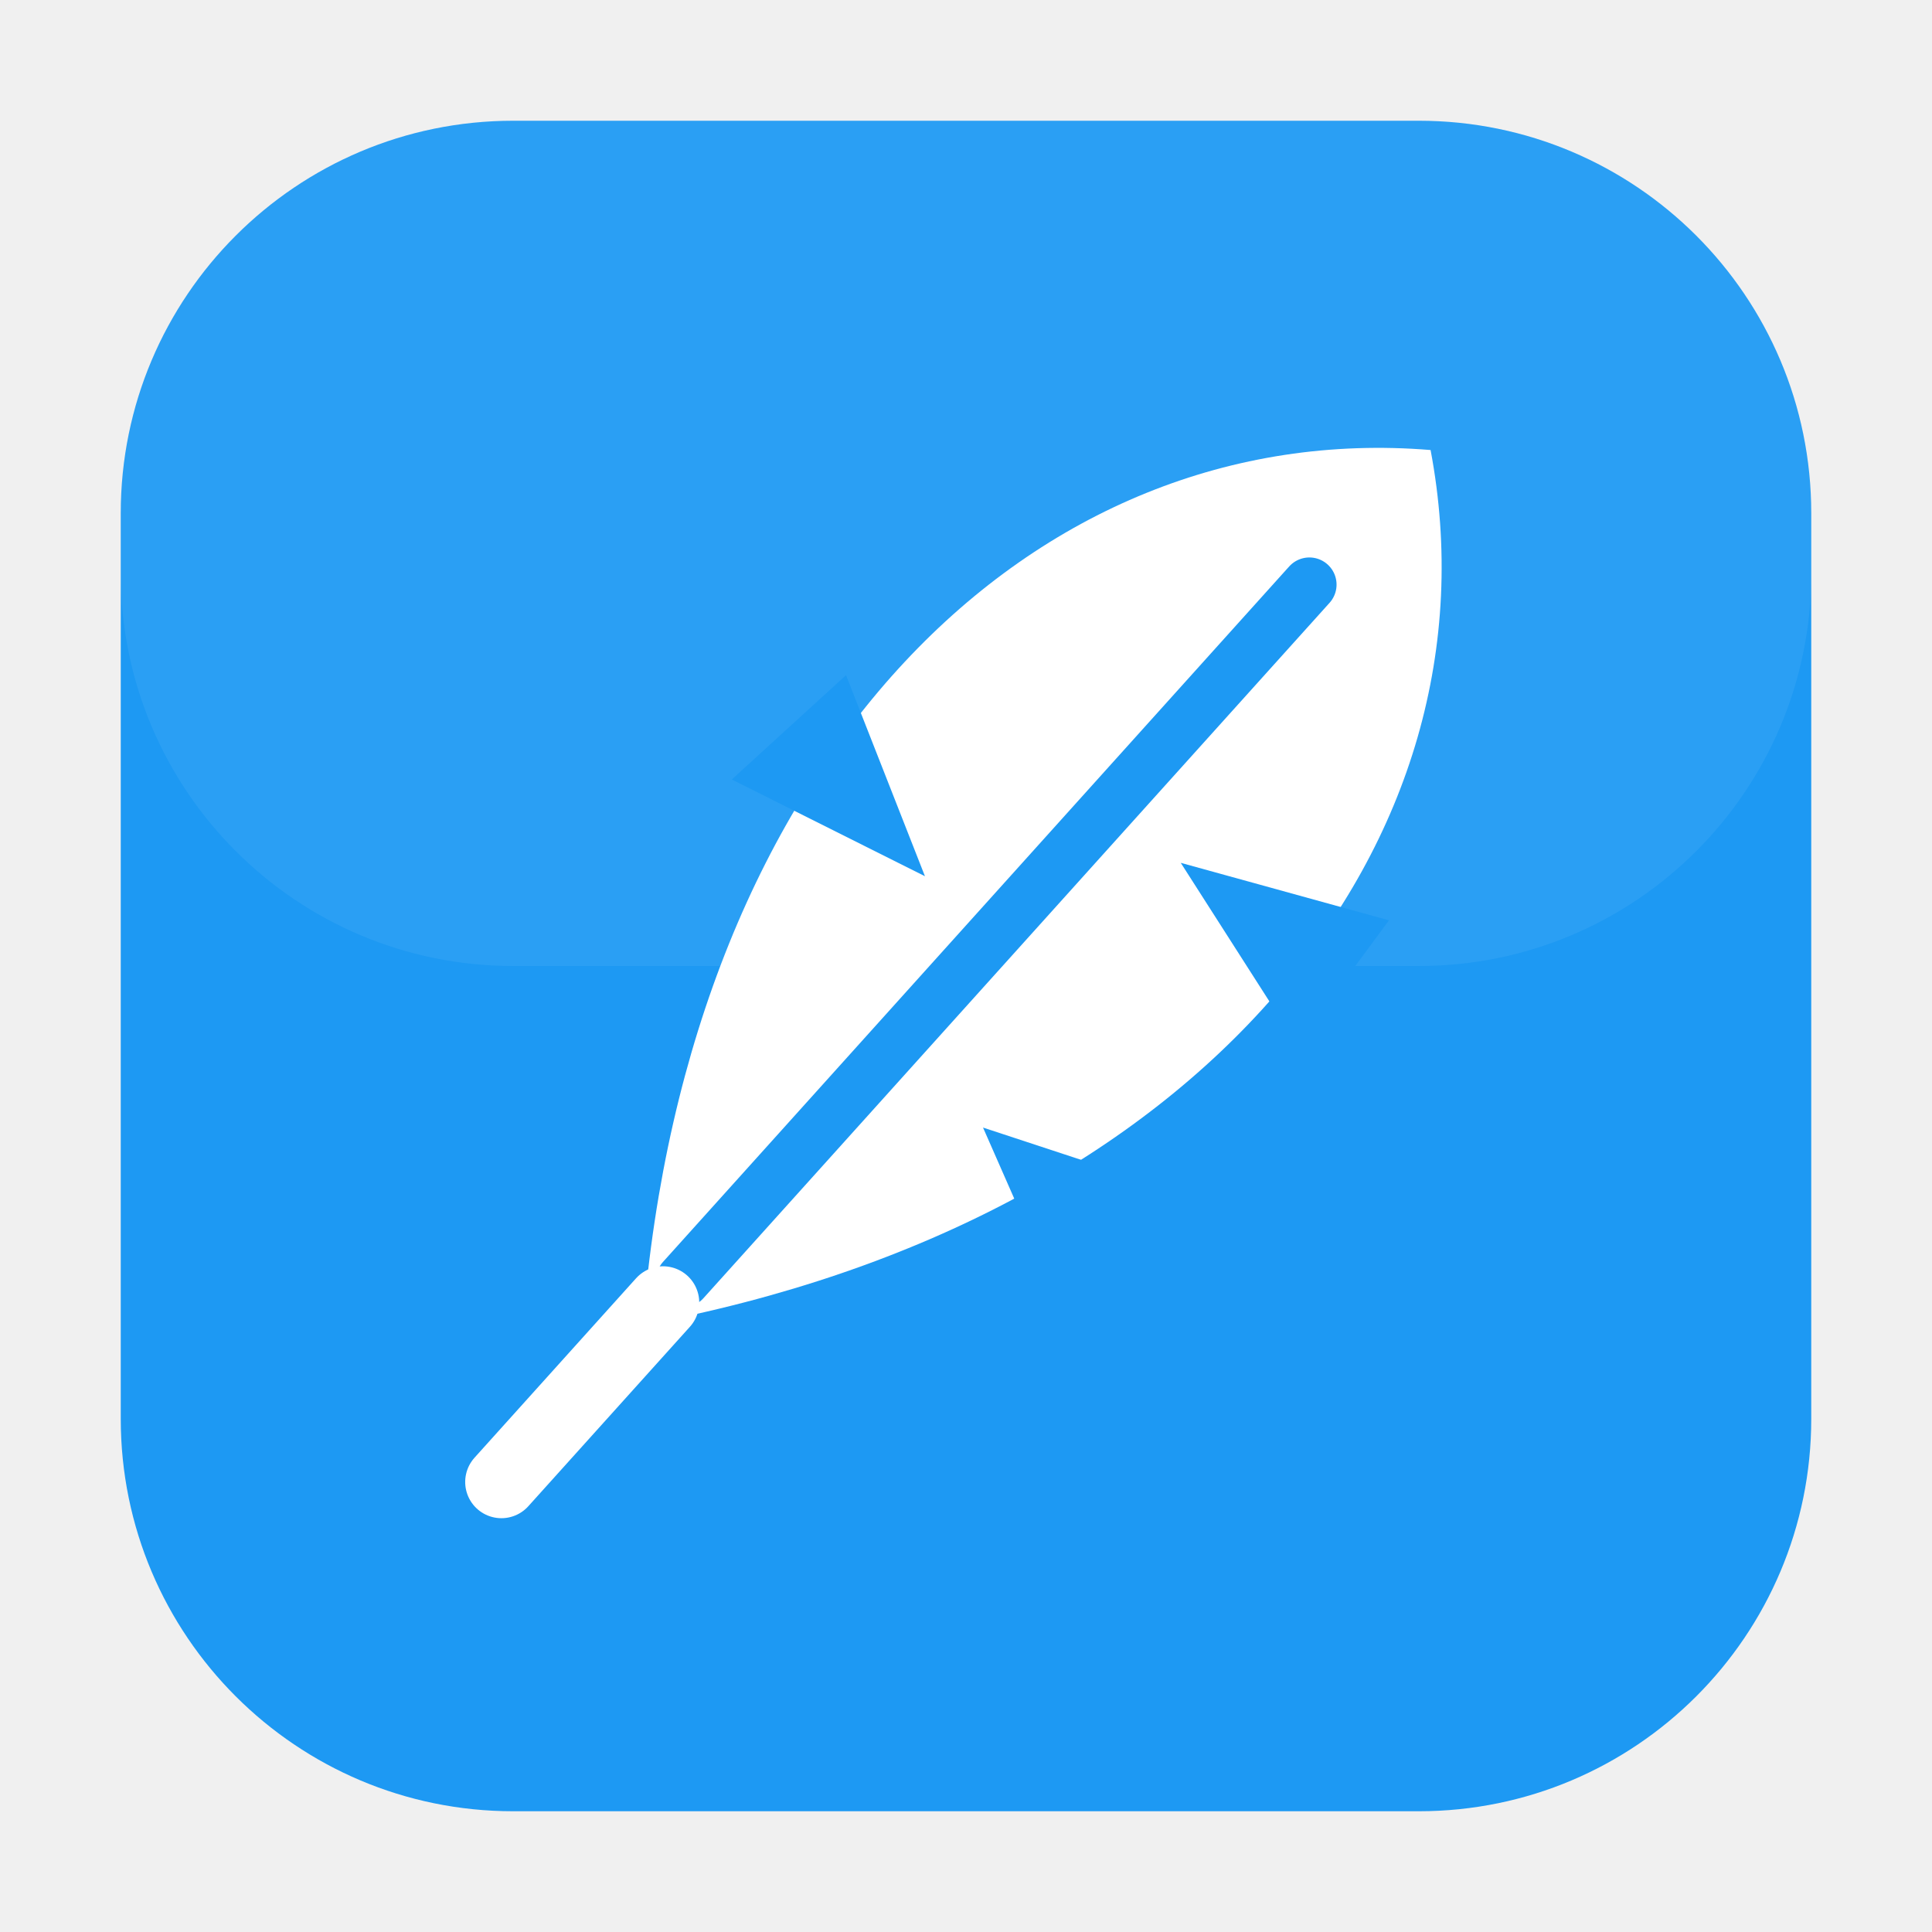
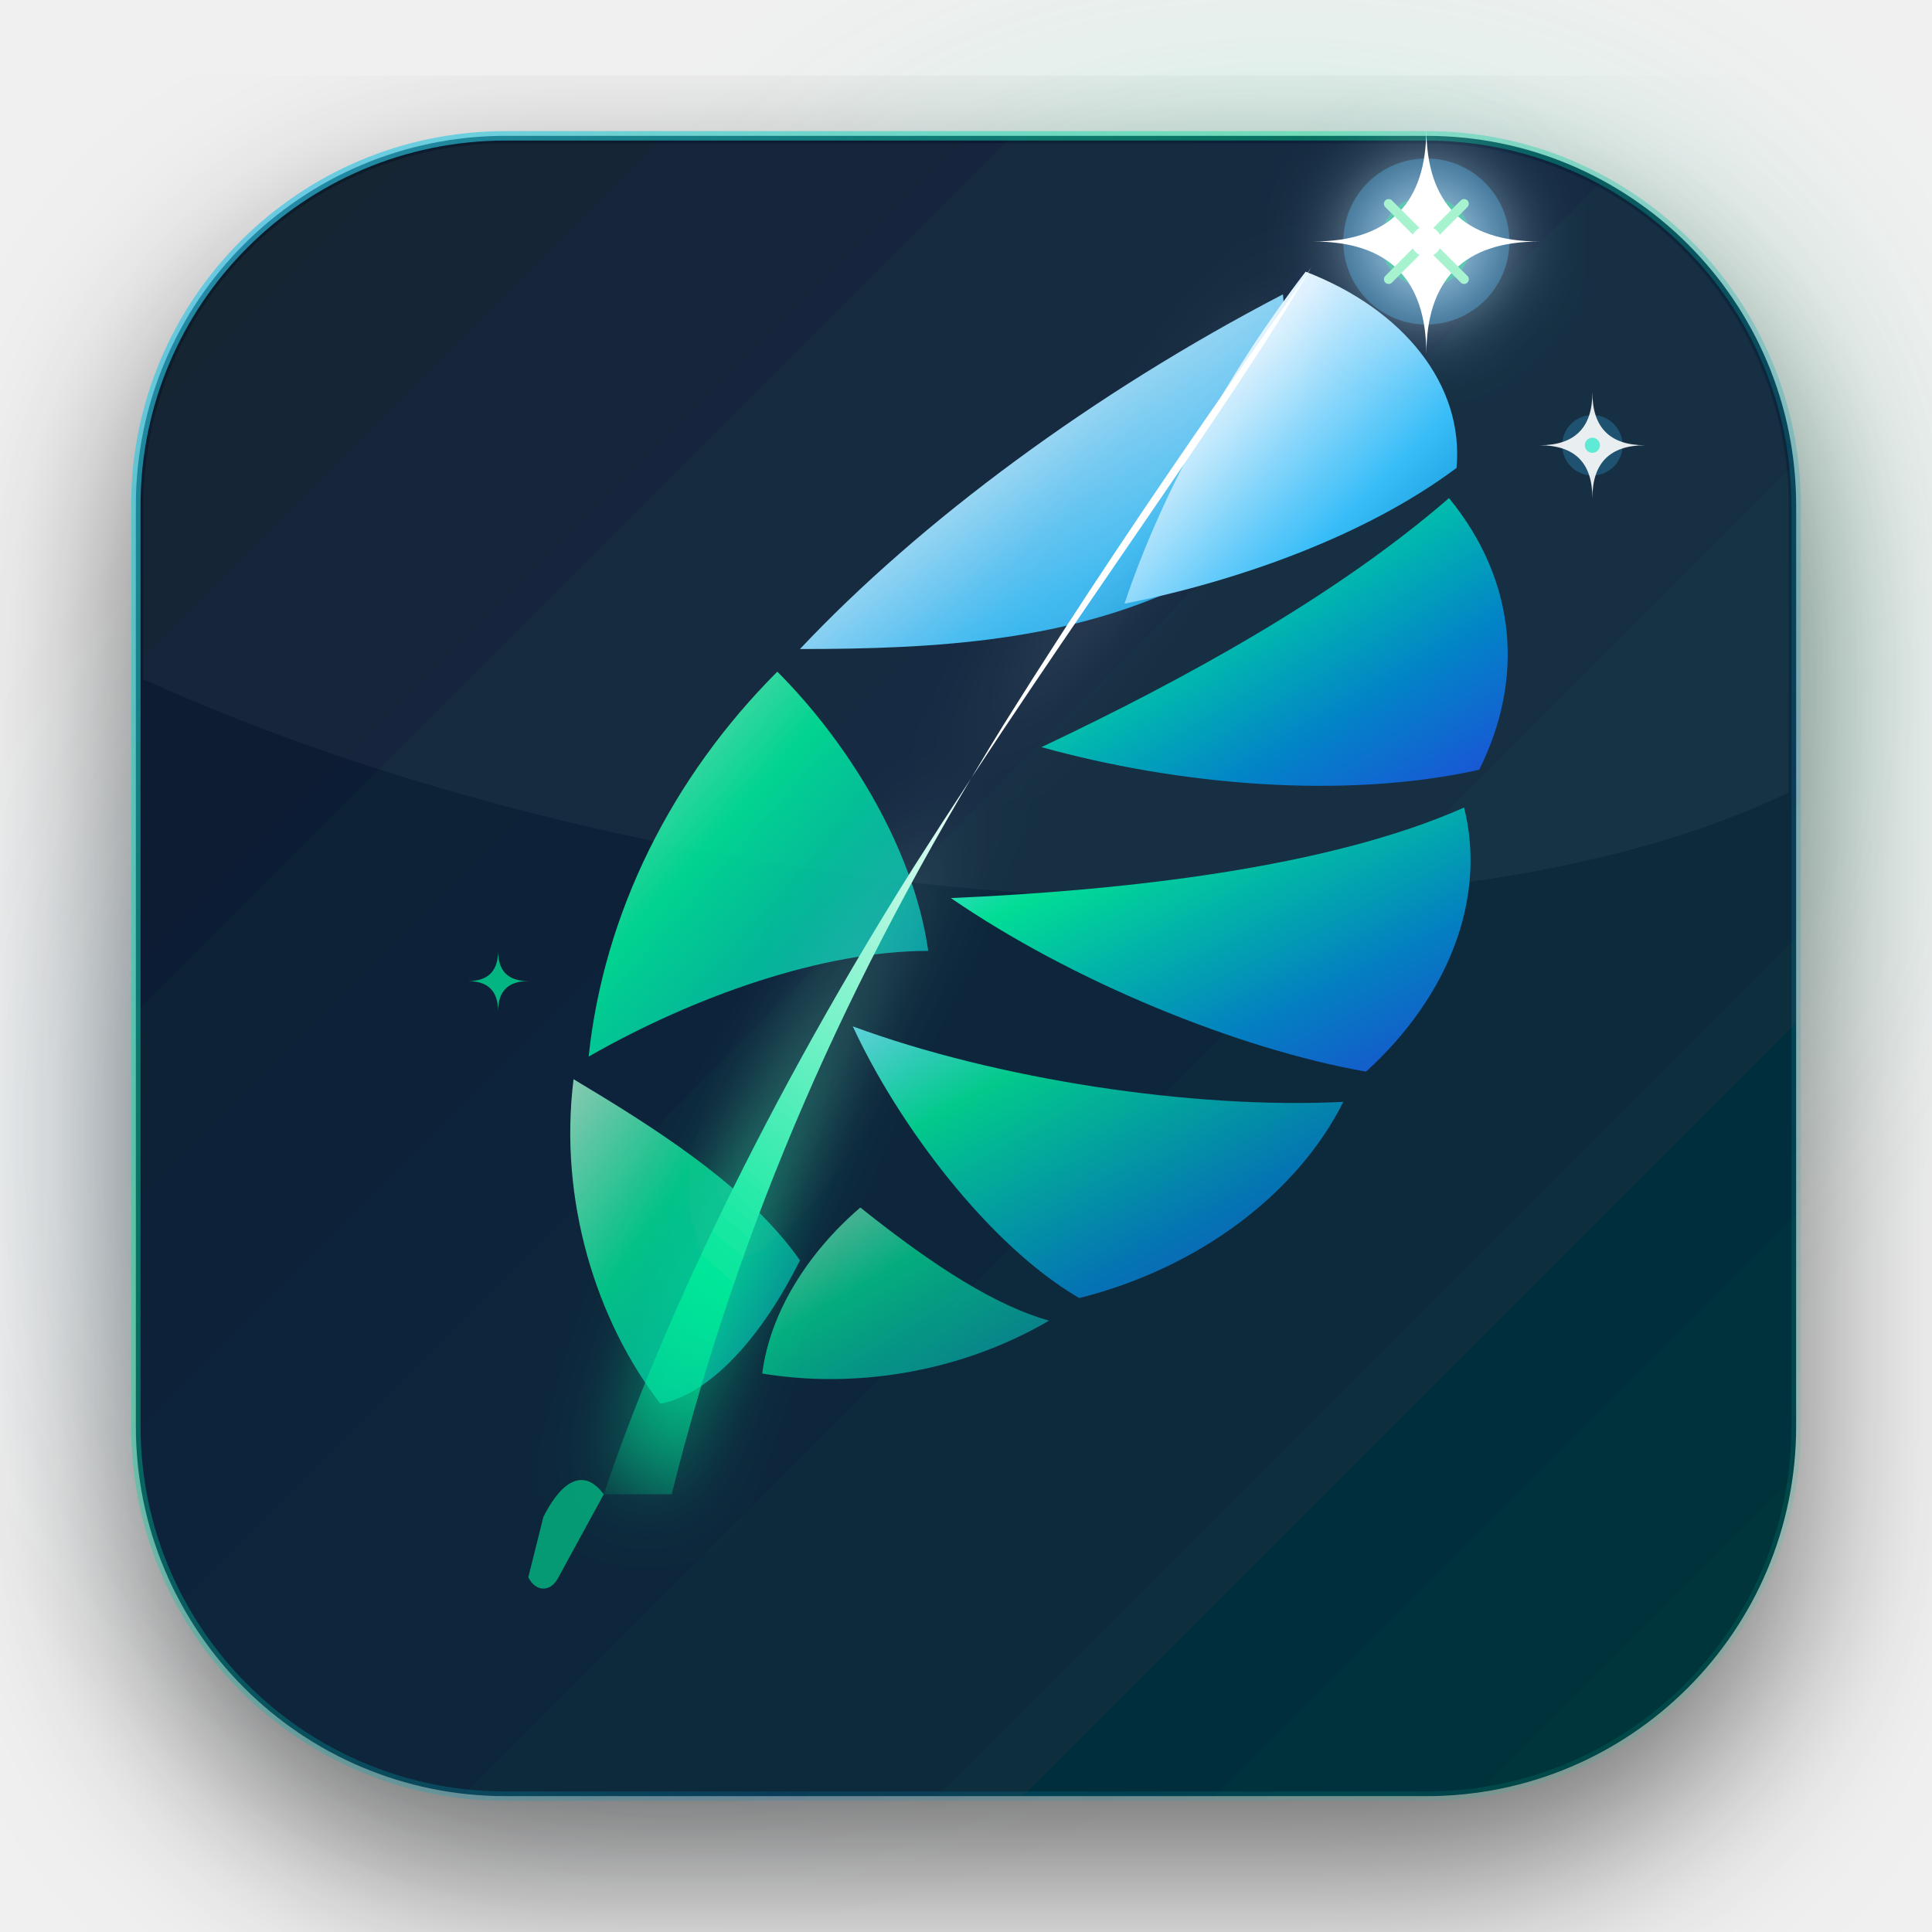
- <svg xmlns="http://www.w3.org/2000/svg" viewBox="0 0 64 64">
-   <rect x="4" y="4" width="56" height="56" rx="13" fill="#1d99f3" />
-   <rect x="4" y="4" width="56" height="28" rx="13" fill="#fff" opacity="0.06" />
-   <g transform="rotate(42 32 32)">
-     <path d="M32 9c10.5 8 11.5 24 0 39C20.5 33 21.5 17 32 9z" fill="#fff" />
-     <path d="M22.6 27.5l6.4 3.2-6.9 1.9zM41.4 21.5l-6.4 3.2 6.9 1.9zM41.9 33l-5.9 2.6 5.1 2.3z" fill="#1d99f3" />
-     <path d="M32 15v31" stroke="#1d99f3" stroke-width="1.8" stroke-linecap="round" />
-     <path d="M32 47v8" stroke="#fff" stroke-width="2.4" stroke-linecap="round" />
+ <svg xmlns="http://www.w3.org/2000/svg" viewBox="0 0 512 512" width="512" height="512">
+   <defs>
+     <linearGradient id="bgGrad" x1="0%" y1="0%" x2="100%" y2="100%">
+       <stop offset="0%" stop-color="#0f1929" />
+       <stop offset="40%" stop-color="#0d233a" />
+       <stop offset="80%" stop-color="#062e3d" />
+       <stop offset="100%" stop-color="#04383a" />
+     </linearGradient>
+     <linearGradient id="squircleStroke" x1="0%" y1="0%" x2="100%" y2="100%">
+       <stop offset="0%" stop-color="#38bdf8" stop-opacity="0.7" />
+       <stop offset="35%" stop-color="#00e699" stop-opacity="0.4" />
+       <stop offset="70%" stop-color="#0284c7" stop-opacity="0.2" />
+       <stop offset="100%" stop-color="#00e699" stop-opacity="0.1" />
+     </linearGradient>
+     <linearGradient id="cyanGrad" x1="0%" y1="0%" x2="100%" y2="100%">
+       <stop offset="0%" stop-color="#67e8f9" />
+       <stop offset="25%" stop-color="#00e699" />
+       <stop offset="70%" stop-color="#0284c7" />
+       <stop offset="100%" stop-color="#1d4ed8" />
+     </linearGradient>
+     <linearGradient id="whiteGrad" x1="0%" y1="0%" x2="100%" y2="100%">
+       <stop offset="0%" stop-color="#ffffff" />
+       <stop offset="30%" stop-color="#e0f2fe" />
+       <stop offset="70%" stop-color="#38bdf8" />
+       <stop offset="100%" stop-color="#0284c7" />
+     </linearGradient>
+     <linearGradient id="leftVaneGrad" x1="0%" y1="0%" x2="100%" y2="100%">
+       <stop offset="0%" stop-color="#a7f3d0" />
+       <stop offset="40%" stop-color="#00e699" />
+       <stop offset="100%" stop-color="#0891b2" />
+     </linearGradient>
+     <linearGradient id="shaftGrad" x1="0%" y1="100%" x2="50%" y2="0%">
+       <stop offset="0%" stop-color="#00e699" stop-opacity="0.1" />
+       <stop offset="20%" stop-color="#00e699" />
+       <stop offset="70%" stop-color="#ffffff" />
+       <stop offset="100%" stop-color="#ffffff" />
+     </linearGradient>
+     <filter id="softGlow" x="-20%" y="-20%" width="140%" height="140%">
+       <feGaussianBlur stdDeviation="10" result="blur" />
+       <feComposite in="SourceGraphic" in2="blur" operator="over" />
+     </filter>
+     <filter id="ambientLight" x="-50%" y="-50%" width="200%" height="200%">
+       <feGaussianBlur stdDeviation="35" result="blur" />
+     </filter>
+     <filter id="cardShadow" x="-15%" y="-15%" width="130%" height="130%">
+       <feDropShadow dx="0" dy="20" stdDeviation="24" flood-color="#000000" flood-opacity="0.55" />
+     </filter>
+   </defs>
+   <circle cx="340" cy="180" r="160" fill="#00e699" opacity="0.15" filter="url(#ambientLight)" />
+   <circle cx="180" cy="300" r="140" fill="#0284c7" opacity="0.20" filter="url(#ambientLight)" />
+   <rect x="36" y="36" width="440" height="440" rx="98" fill="url(#bgGrad)" filter="url(#cardShadow)" />
+   <rect x="36" y="36" width="440" height="440" rx="98" fill="none" stroke="url(#squircleStroke)" stroke-width="2.5" />
+   <path d="M 38,134 C 38,81 81,38 134,38 L 378,38 C 431,38 474,81 474,134 L 474,210 C 370,260 170,240 38,180 Z" fill="#ffffff" opacity="0.04" />
+   <g id="preen-feather">
+     <path d="M 175,372 C 158,350 148,318 152,286 C 172,298 198,314 212,334 C 200,358 186,370 175,372 Z" fill="url(#leftVaneGrad)" opacity="0.8" />
+     <path d="M 156,280 C 160,242 178,206 206,178 C 224,196 242,224 246,252 C 218,252 184,264 156,280 Z" fill="url(#leftVaneGrad)" opacity="0.9" />
+     <path d="M 212,172 C 244,138 290,104 340,78 C 342,98 334,128 316,154 C 284,170 248,172 212,172 Z" fill="url(#whiteGrad)" opacity="0.95" />
+     <path d="M 346,72 C 372,82 388,102 386,124 C 362,142 328,154 298,160 C 308,130 326,98 346,72 Z" fill="url(#whiteGrad)" />
+     <path d="M 384,132 C 402,154 404,180 392,204 C 356,212 312,208 276,198 C 314,180 354,158 384,132 Z" fill="url(#cyanGrad)" />
+     <path d="M 388,214 C 394,238 384,264 362,284 C 328,278 284,260 252,238 C 298,236 352,230 388,214 Z" fill="url(#cyanGrad)" opacity="0.95" />
+     <path d="M 356,292 C 344,316 318,336 286,344 C 262,330 238,298 226,272 C 264,286 316,294 356,292 Z" fill="url(#cyanGrad)" opacity="0.85" />
+     <path d="M 278,350 C 254,364 226,368 202,364 C 204,348 214,332 228,320 C 248,336 264,346 278,350 Z" fill="url(#leftVaneGrad)" opacity="0.7" />
+     <path d="M 160,396 C 172,360 198,300 242,230 C 284,164 326,108 348,70 C 346,74 306,128 266,192 C 224,260 196,324 178,396 Z" fill="url(#shaftGrad)" filter="url(#softGlow)" />
+     <path d="M 160,396 L 148,418 C 146,422 142,422 140,418 L 144,402 C 148,394 154,388 160,396 Z" fill="#00e699" opacity="0.6" />
+     <g transform="translate(378, 64)" filter="url(#softGlow)">
+       <circle cx="0" cy="0" r="22" fill="#38bdf8" opacity="0.35" />
+       <circle cx="0" cy="0" r="12" fill="#00e699" opacity="0.5" />
+       <path d="M 0,-30 Q 0,0 30,0 Q 0,0 0,30 Q 0,0 -30,0 Q 0,0 0,-30 Z" fill="#ffffff" />
+       <path d="M -10,-10 L 10,10 M -10,10 L 10,-10" stroke="#a7f3d0" stroke-width="2.5" stroke-linecap="round" />
+       <circle cx="0" cy="0" r="4" fill="#ffffff" />
+     </g>
+     <g transform="translate(422, 118)">
+       <circle cx="0" cy="0" r="8" fill="#38bdf8" opacity="0.25" />
+       <path d="M 0,-14 Q 0,0 14,0 Q 0,0 0,14 Q 0,0 -14,0 Q 0,0 0,-14 Z" fill="#ffffff" opacity="0.9" />
+       <circle cx="0" cy="0" r="2" fill="#5eead4" />
+     </g>
+     <g transform="translate(132, 260)">
+       <path d="M 0,-8 Q 0,0 8,0 Q 0,0 0,8 Q 0,0 -8,0 Q 0,0 0,-8 Z" fill="#00e699" opacity="0.75" />
+     </g>
  </g>
</svg>
